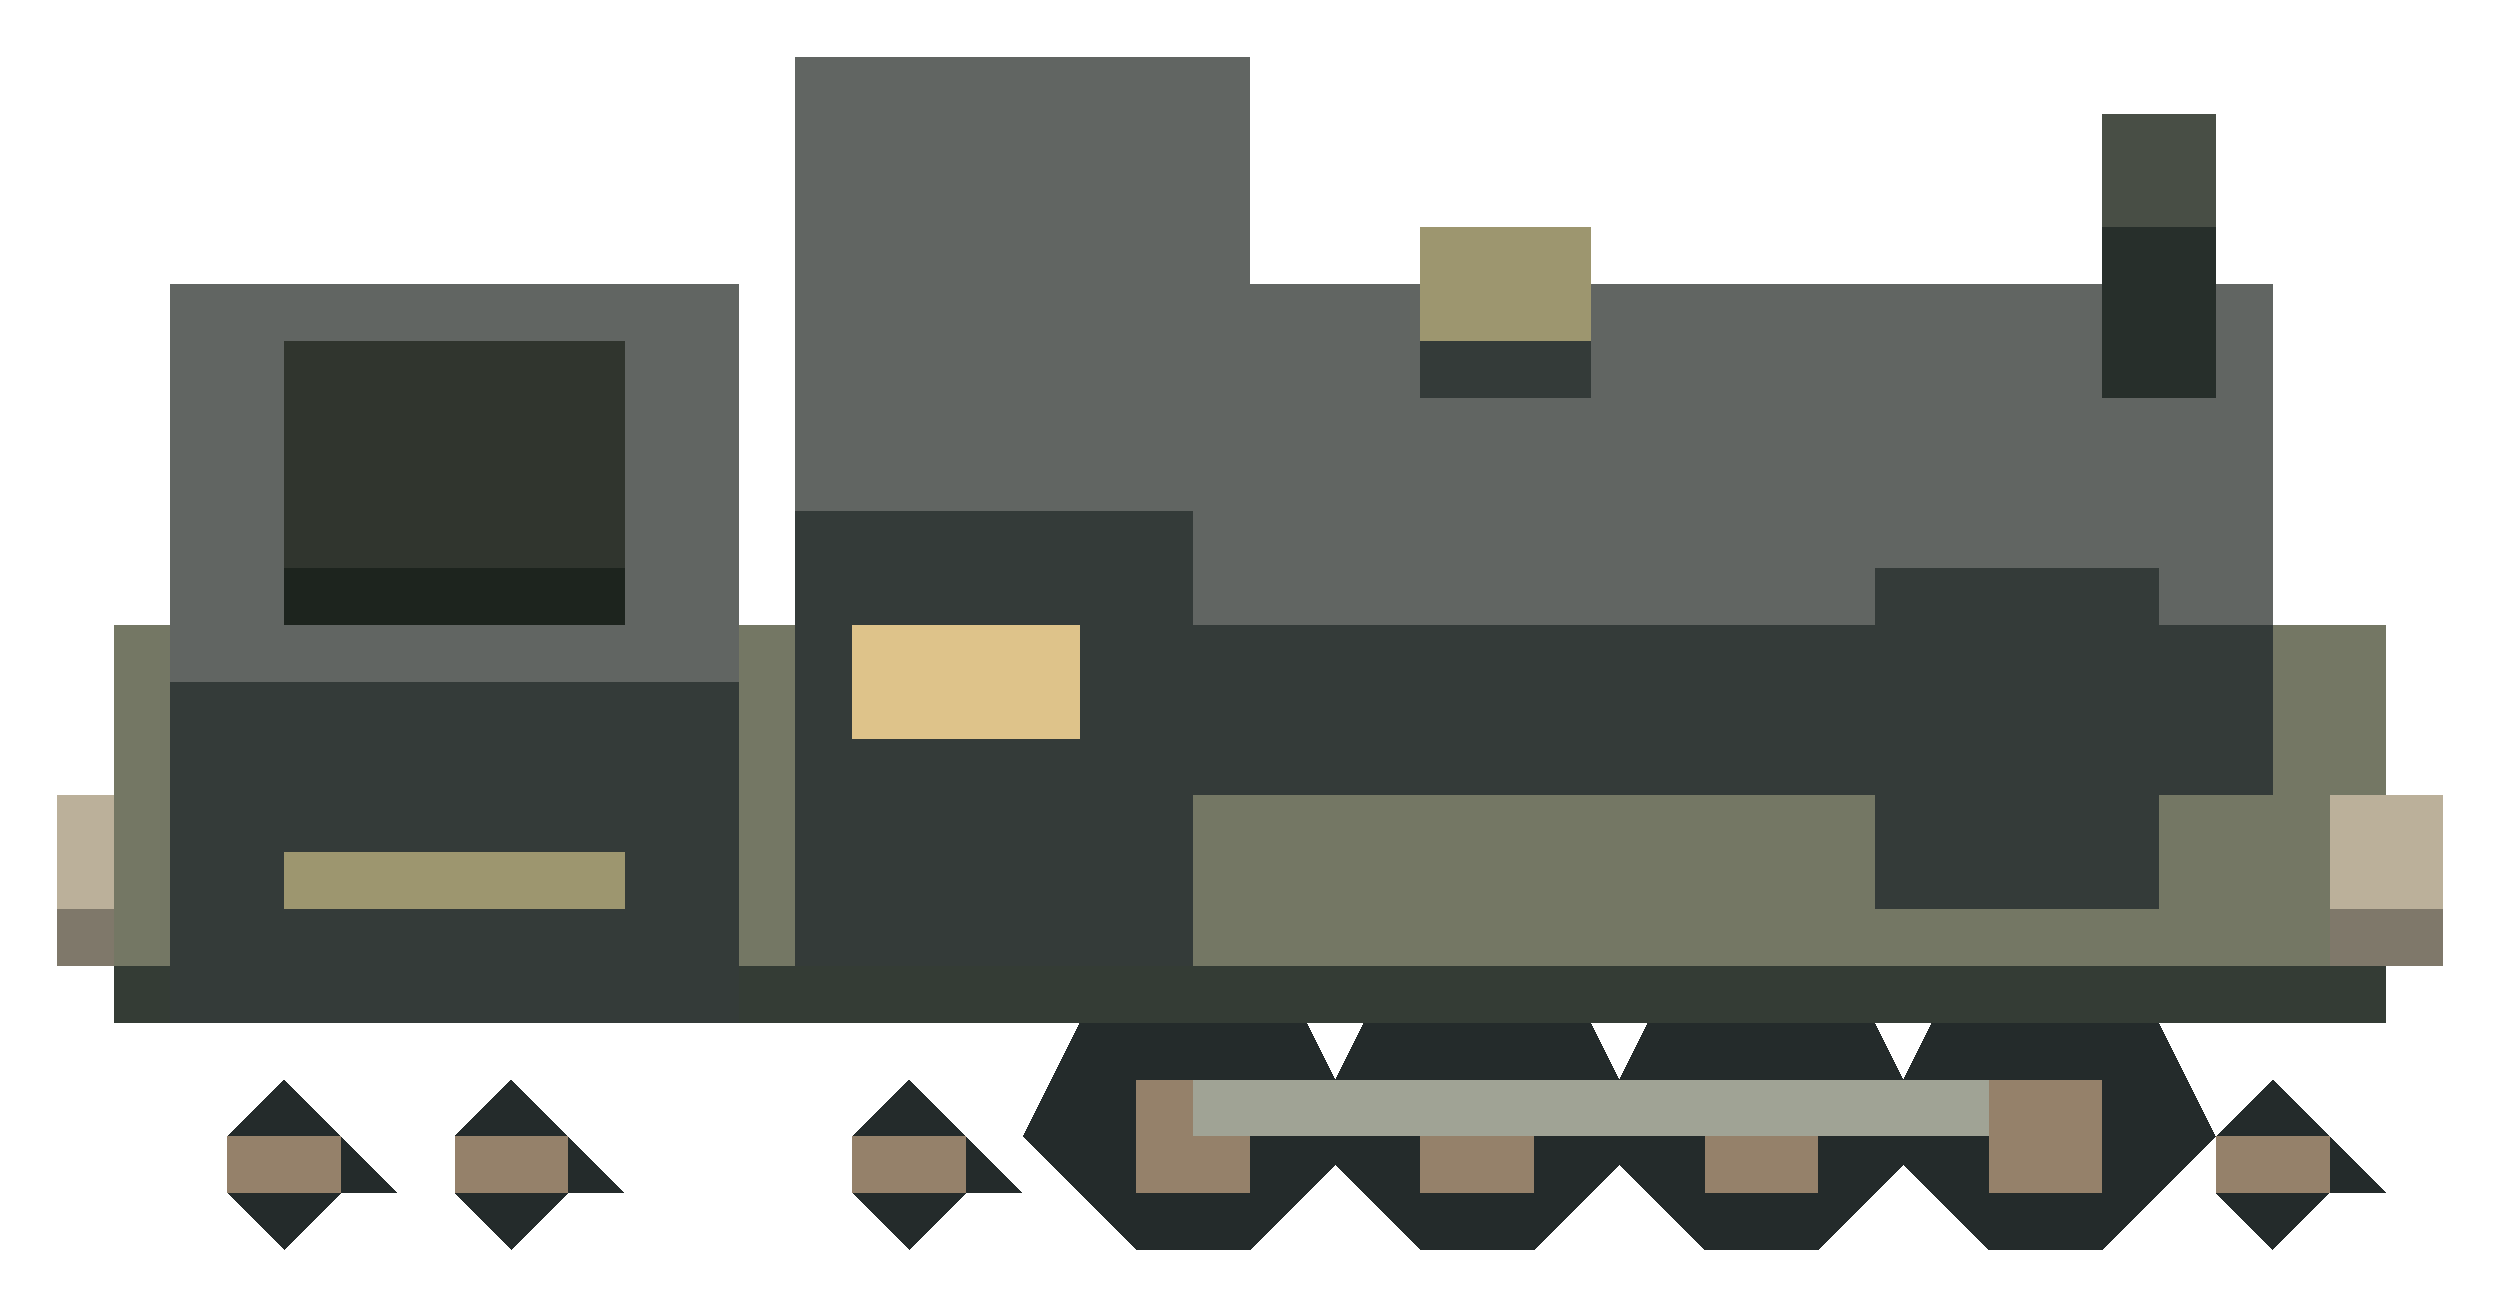
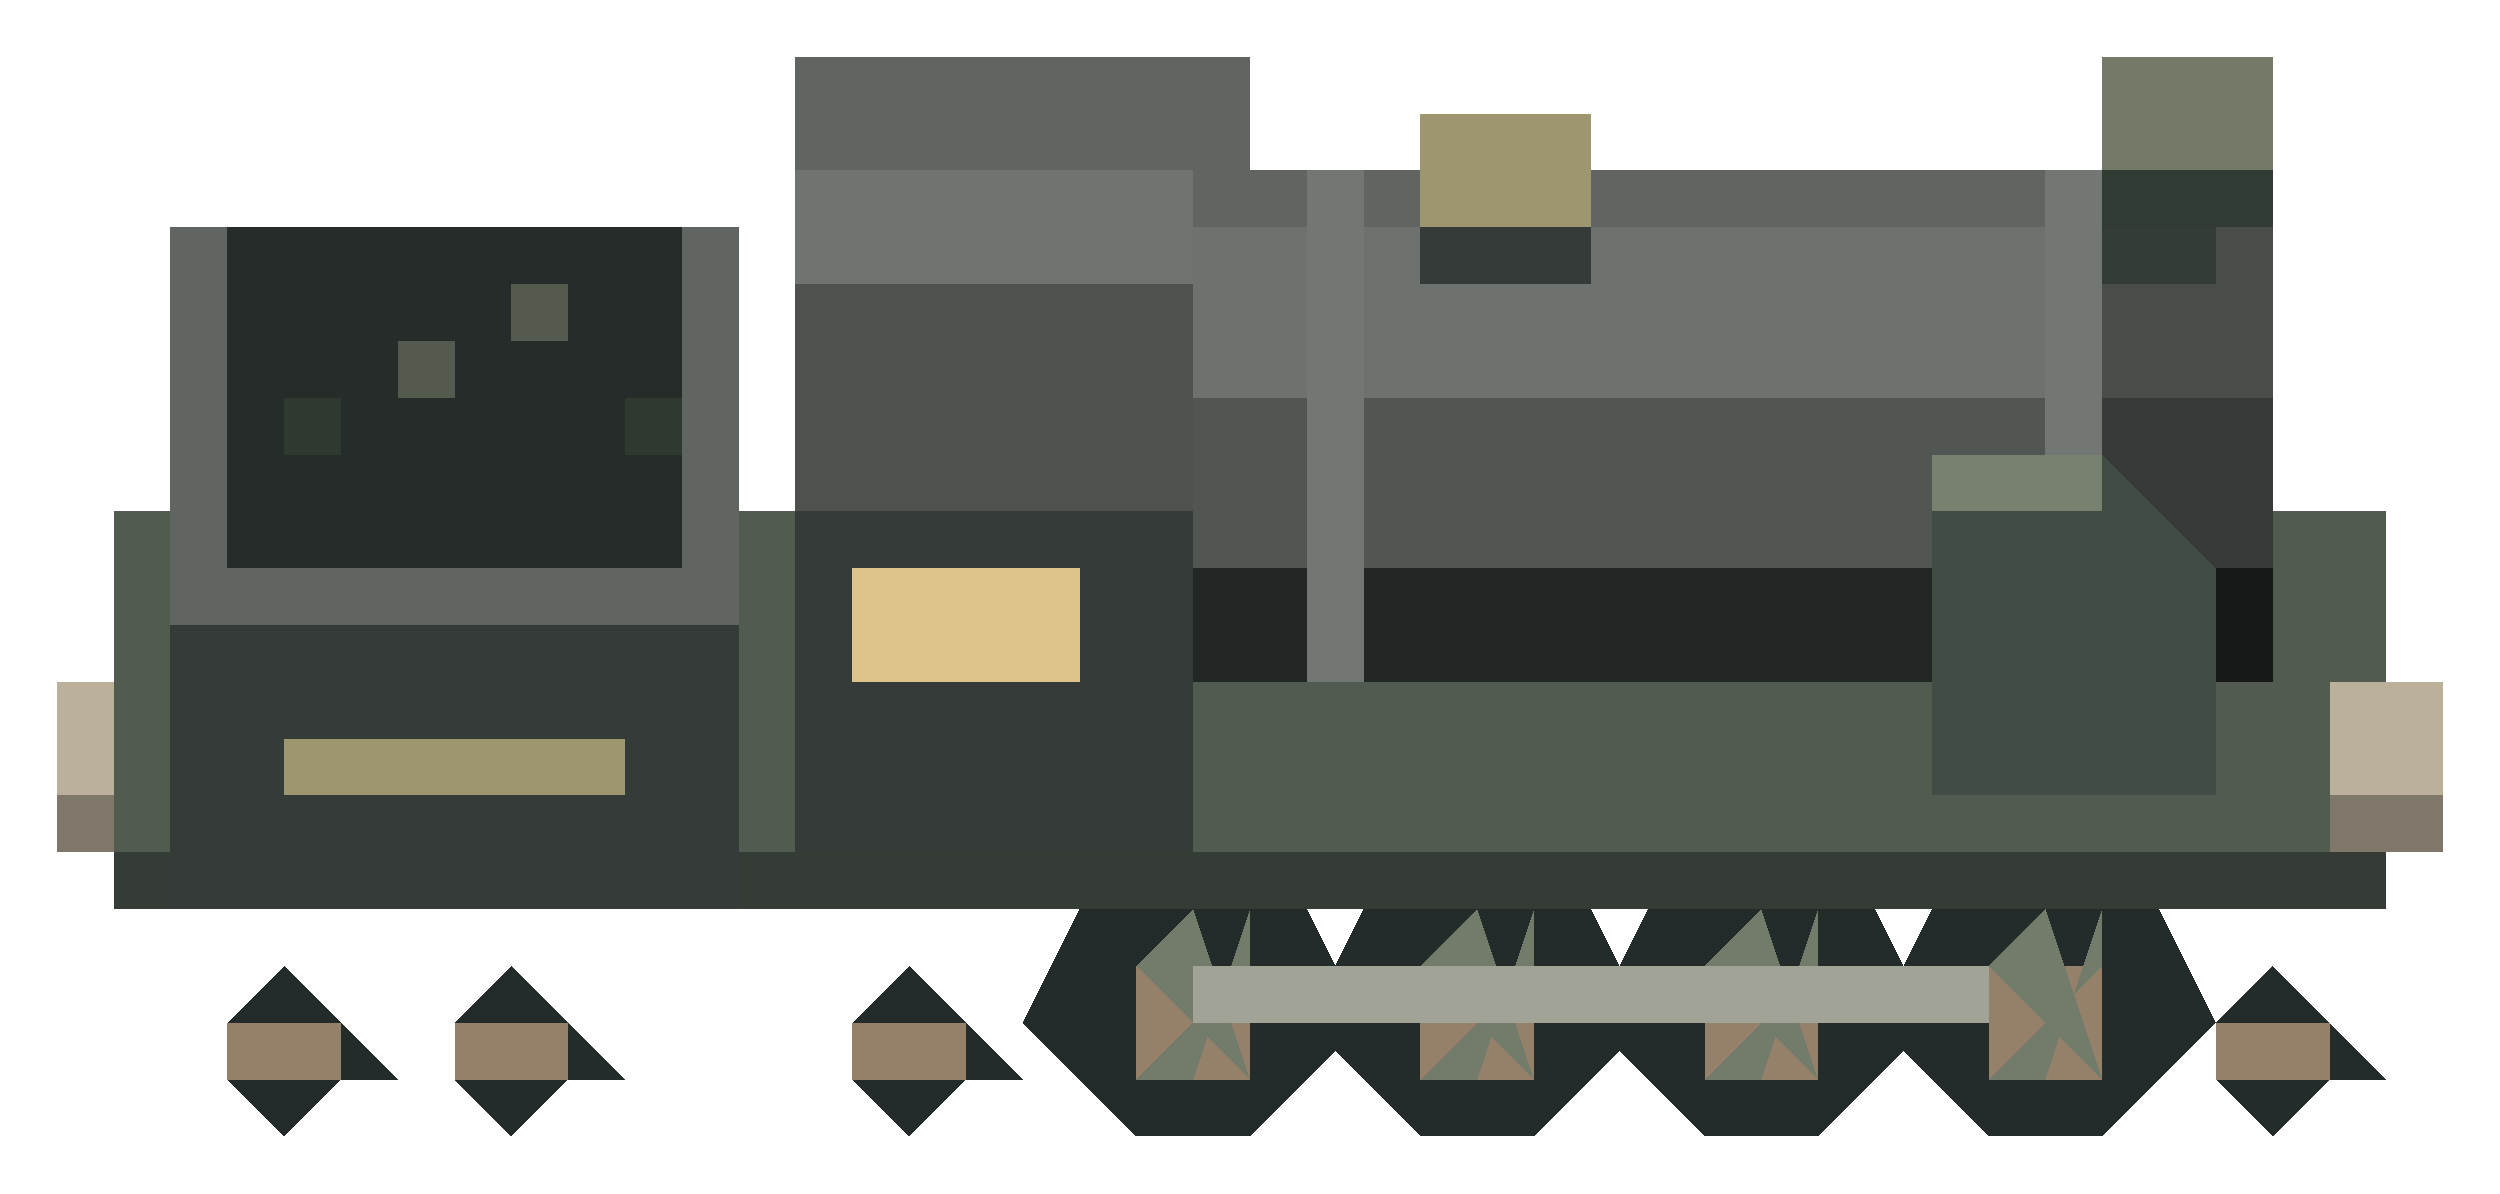
- <svg xmlns="http://www.w3.org/2000/svg" width="44" height="23" viewBox="0 0 44 23" shape-rendering="crispEdges" data-template="driving-loco-steam-mikado-right" data-anchor-x="2" data-anchor-y="18" data-length-m="20">
+ <svg xmlns="http://www.w3.org/2000/svg" width="44" height="21" viewBox="0 0 44 21" shape-rendering="crispEdges" data-template="driving-loco-steam-mikado-right" data-anchor-x="2" data-anchor-y="16" data-length-m="20">
  <g id="coupler">
-     <polygon points="1,17 3,17 3,16 1,16" fill="#7f786a" />
-     <polygon points="1,14 3,14 3,16 1,16" fill="#bbb09a" />
+     <polygon points="1,15 3,15 3,14 1,14" fill="#7f786a" />
+     <polygon points="1,12 3,12 3,14 1,14" fill="#bbb09a" />
  </g>
  <g id="running-gear">
-     <polygon points="7,21 6,20 5,19 5,19 4,20 4,21 4,21 5,22 5,22 6,21" fill="#242b2b" />
-     <polygon points="6,21 6,20 5,20 5,20 4,20 4,21 4,21 5,21 5,21 6,21" fill="#95816a" />
-     <polygon points="11,21 10,20 9,19 9,19 8,20 8,21 8,21 9,22 9,22 10,21" fill="#242b2b" />
-     <polygon points="10,21 10,20 9,20 9,20 8,20 8,21 8,21 9,21 9,21 10,21" fill="#95816a" />
-     <polygon points="18,21 17,20 16,19 16,19 15,20 15,21 15,21 16,22 16,22 17,21" fill="#242b2b" />
-     <polygon points="17,21 17,20 16,20 16,20 15,20 15,21 15,21 16,21 16,21 17,21" fill="#95816a" />
-     <polygon points="24,20 23,18 22,17 20,17 19,18 18,20 19,21 20,22 22,22 23,21" fill="#242b2b" />
-     <polygon points="22,20 22,19 21,19 21,19 20,19 20,20 20,21 21,21 21,21 22,21" fill="#95816a" />
-     <polygon points="29,20 28,18 27,17 25,17 24,18 23,20 24,21 25,22 27,22 28,21" fill="#242b2b" />
-     <polygon points="27,20 27,19 26,19 26,19 25,19 25,20 25,21 26,21 26,21 27,21" fill="#95816a" />
-     <polygon points="34,20 33,18 32,17 30,17 29,18 28,20 29,21 30,22 32,22 33,21" fill="#242b2b" />
-     <polygon points="32,20 32,19 31,19 31,19 30,19 30,20 30,21 31,21 31,21 32,21" fill="#95816a" />
-     <polygon points="39,20 38,18 37,17 35,17 34,18 33,20 34,21 35,22 37,22 38,21" fill="#242b2b" />
-     <polygon points="37,20 37,19 36,19 36,19 35,19 35,20 35,21 36,21 36,21 37,21" fill="#95816a" />
-     <polygon points="42,21 41,20 40,19 40,19 39,20 39,21 39,21 40,22 40,22 41,21" fill="#242b2b" />
-     <polygon points="41,21 41,20 40,20 40,20 39,20 39,21 39,21 40,21 40,21 41,21" fill="#95816a" />
+     <polygon points="7,19 6,18 5,17 5,17 4,18 4,19 4,19 5,20 5,20 6,19" fill="#242b2b" />
+     <polygon points="6,19 6,18 5,18 5,18 4,18 4,19 4,19 5,19 5,19 6,19" fill="#95816a" />
+     <polygon points="11,19 10,18 9,17 9,17 8,18 8,19 8,19 9,20 9,20 10,19" fill="#242b2b" />
+     <polygon points="10,19 10,18 9,18 9,18 8,18 8,19 8,19 9,19 9,19 10,19" fill="#95816a" />
+     <polygon points="18,19 17,18 16,17 16,17 15,18 15,19 15,19 16,20 16,20 17,19" fill="#242b2b" />
+     <polygon points="17,19 17,18 16,18 16,18 15,18 15,19 15,19 16,19 16,19 17,19" fill="#95816a" />
+     <polygon points="24,18 23,16 22,15 20,15 19,16 18,18 19,19 20,20 22,20 23,19" fill="#242b2b" />
+     <polygon points="22,18 22,17 21,17 21,17 20,17 20,18 20,19 21,19 21,19 22,19" fill="#95816a" />
+   </g>
+   <g id="driver-spokes">
+     <polygon points="20,18 22,18 23,18 20,18" fill="#737b6b" />
+     <polygon points="20,19 22,17 22,16 21,19" fill="#737b6b" />
+     <polygon points="22,19 20,17 21,16 22,19" fill="#737b6b" />
+     <polygon points="29,18 28,16 27,15 25,15 24,16 23,18 24,19 25,20 27,20 28,19" fill="#242b2b" />
+     <polygon points="27,18 27,17 26,17 26,17 25,17 25,18 25,19 26,19 26,19 27,19" fill="#95816a" />
+   </g>
+   <g id="driver-spokes">
+     <polygon points="25,18 27,18 28,18 25,18" fill="#737b6b" />
+     <polygon points="25,19 27,17 27,16 26,19" fill="#737b6b" />
+     <polygon points="27,19 25,17 26,16 27,19" fill="#737b6b" />
+     <polygon points="34,18 33,16 32,15 30,15 29,16 28,18 29,19 30,20 32,20 33,19" fill="#242b2b" />
+     <polygon points="32,18 32,17 31,17 31,17 30,17 30,18 30,19 31,19 31,19 32,19" fill="#95816a" />
+   </g>
+   <g id="driver-spokes">
+     <polygon points="30,18 32,18 33,18 30,18" fill="#737b6b" />
+     <polygon points="30,19 32,17 32,16 31,19" fill="#737b6b" />
+     <polygon points="32,19 30,17 31,16 32,19" fill="#737b6b" />
+     <polygon points="39,18 38,16 37,15 35,15 34,16 33,18 34,19 35,20 37,20 38,19" fill="#242b2b" />
+     <polygon points="37,18 37,17 36,17 36,17 35,17 35,18 35,19 36,19 36,19 37,19" fill="#95816a" />
+   </g>
+   <g id="driver-spokes">
+     <polygon points="35,18 37,18 38,18 35,18" fill="#737b6b" />
+     <polygon points="35,19 37,17 37,16 36,19" fill="#737b6b" />
+     <polygon points="37,19 35,17 36,16 37,19" fill="#737b6b" />
+     <polygon points="42,19 41,18 40,17 40,17 39,18 39,19 39,19 40,20 40,20 41,19" fill="#242b2b" />
+     <polygon points="41,19 41,18 40,18 40,18 39,18 39,19 39,19 40,19 40,19 41,19" fill="#95816a" />
  </g>
  <g id="frame">
-     <polygon points="2,18 42,18 42,17 2,17" fill="#343c35" />
-     <polygon points="2,11 42,11 42,17 2,17" fill="#747764" />
+     <polygon points="2,16 42,16 42,15 2,15" fill="#343c35" />
+     <polygon points="2,9 42,9 42,15 2,15" fill="#515b50" />
  </g>
  <g id="coupling-rods">
-     <polygon points="21,20 35,20 35,19 21,19" fill="#a0a395" />
+     <polygon points="21,18 35,18 35,17 21,17" fill="#a0a395" />
  </g>
  <g id="tender">
-     <polygon points="3,18 13,18 13,12 3,12" fill="#343b39" />
-     <polygon points="3,5 13,5 13,12 3,12" fill="#616562" />
-     <polygon points="5,11 11,11 11,10 5,10" fill="#1d241e" />
-     <polygon points="5,6 11,6 11,10 5,10" fill="#30352e" />
-     <polygon points="5,16 11,16 11,15 5,15" fill="#9d966f" />
-     <polygon points="5,15 11,15 11,15 5,15" fill="#9d966f" />
+     <polygon points="3,16 13,16 13,11 3,11" fill="#343b39" />
+     <polygon points="3,4 13,4 13,11 3,11" fill="#616562" />
+   </g>
+   <g id="coal-load">
+     <polygon points="4,10 12,10 12,10 4,10" fill="#1c2421" />
+     <polygon points="4,4 12,4 12,10 4,10" fill="#252c29" />
+     <polygon points="5,8 6,8 6,7 5,7" fill="#2f3930" />
+     <polygon points="5,7 6,7 6,7 5,7" fill="#545a4e" />
+     <polygon points="7,7 8,7 8,7 7,7" fill="#2f3930" />
+     <polygon points="7,6 8,6 8,7 7,7" fill="#545a4e" />
+     <polygon points="9,6 10,6 10,6 9,6" fill="#2f3930" />
+     <polygon points="9,5 10,5 10,6 9,6" fill="#545a4e" />
+     <polygon points="11,8 12,8 12,7 11,7" fill="#2f3930" />
+     <polygon points="11,7 12,7 12,7 11,7" fill="#545a4e" />
+     <polygon points="5,14 11,14 11,13 5,13" fill="#9d966f" />
+     <polygon points="5,13 11,13 11,13 5,13" fill="#9d966f" />
  </g>
  <g id="cab">
-     <polygon points="14,17 21,17 21,10 14,10" fill="#343b39" />
-     <polygon points="14,2 21,2 21,10 14,10" fill="#616562" />
-     <polygon points="15,13 19,13 19,11 15,11" fill="#dec38a" />
-     <polygon points="14,10 22,10 22,9 14,9" fill="#343b39" />
-     <polygon points="14,1 22,1 22,9 14,9" fill="#616562" />
+     <polygon points="14,15 21,15 21,9 14,9" fill="#343b39" />
+     <polygon points="14,2 21,2 21,9 14,9" fill="#616562" />
+     <polygon points="15,12 19,12 19,10 15,10" fill="#dec38a" />
+   </g>
+   <g id="arched-cab-roof">
+     <polygon points="14,1 22,1 22,3 14,3" fill="#616562" />
+     <polygon points="14,3 22,3 22,5 14,5" fill="#707471" />
+     <polygon points="14,5 22,5 22,9 14,9" fill="#4e514e" />
+   </g>
+   <g id="cab-trim">
+     <polygon points="14,14 20,14 20,14 14,14" fill="#9d966f" />
+     <polygon points="14,14 20,14 20,14 14,14" fill="#9d966f" />
  </g>
  <g id="boiler">
</g>
  <g id="boiler">
-     <polygon points="21,7 40,7 40,5 21,5" fill="#616562" />
-     <polygon points="21,5 40,5 40,7 21,7" fill="#616562" />
-     <polygon points="21,7 40,7 40,11 21,11" fill="#616562" />
-     <polygon points="21,11 40,11 40,14 21,14" fill="#343b39" />
-     <polygon points="21,14 40,14 40,14 21,14" fill="#29302c" />
-     <polygon points="40,12 40,9 40,6 40,5 40,6 40,9 40,12 40,14" fill="#2d3431" />
-     <polygon points="25,7 28,7 28,6 25,6" fill="#343b39" />
-     <polygon points="25,4 28,4 28,6 25,6" fill="#9d966f" />
-     <polygon points="37,7 39,7 39,4 37,4" fill="#272f2b" />
-     <polygon points="37,2 39,2 39,4 37,4" fill="#484e45" />
+     <polygon points="21,4 37,4 37,3 21,3" fill="#343b39" />
+     <polygon points="37,4 40,4 40,3 37,3" fill="#232826" />
+     <polygon points="21,3 37,3 37,4 21,4" fill="#616562" />
+     <polygon points="37,3 40,3 40,4 37,4" fill="#414442" />
+     <polygon points="21,4 37,4 37,7 21,7" fill="#6e726f" />
+     <polygon points="37,4 40,4 40,7 37,7" fill="#4a4c4a" />
+     <polygon points="21,7 37,7 37,10 21,10" fill="#525653" />
+     <polygon points="37,7 40,7 40,10 37,10" fill="#373a38" />
+     <polygon points="21,10 37,10 37,12 21,12" fill="#343b39" />
+     <polygon points="37,10 40,10 40,12 37,12" fill="#232826" />
+     <polygon points="21,12 37,12 37,10 21,10" fill="#222625" />
+     <polygon points="37,12 40,12 40,10 37,10" fill="#171919" />
+   </g>
+   <g id="boiler-bands">
+     <polygon points="23,4 24,4 24,3 23,3" fill="#727774" />
+     <polygon points="23,3 24,3 24,4 23,4" fill="#727774" />
+     <polygon points="23,4 24,4 24,7 23,7" fill="#727774" />
+     <polygon points="23,7 24,7 24,10 23,10" fill="#727774" />
+     <polygon points="23,10 24,10 24,12 23,12" fill="#727774" />
+     <polygon points="23,12 24,12 24,10 23,10" fill="#727774" />
+     <polygon points="36,4 37,4 37,3 36,3" fill="#727774" />
+     <polygon points="36,3 37,3 37,4 36,4" fill="#727774" />
+     <polygon points="36,4 37,4 37,7 36,7" fill="#727774" />
+     <polygon points="36,7 37,7 37,10 36,10" fill="#727774" />
+     <polygon points="36,10 37,10 37,12 36,12" fill="#727774" />
+     <polygon points="36,12 37,12 37,10 36,10" fill="#727774" />
+   </g>
+   <g id="steam-dome">
+     <polygon points="25,5 28,5 28,4 25,4" fill="#343b39" />
+     <polygon points="25,2 28,2 28,4 25,4" fill="#9d966f" />
+   </g>
+   <g id="chimney">
+     <polygon points="37,5 39,5 39,3 37,3" fill="#343d35" />
+     <polygon points="37,2 39,2 39,3 37,3" fill="#777b68" />
+     <polygon points="37,4 40,4 40,3 37,3" fill="#303b33" />
+     <polygon points="37,1 40,1 40,3 37,3" fill="#737a68" />
+   </g>
+   <g id="boiler-handrail">
+     <polygon points="22,10 39,10 39,10 22,10" fill="#b4b6a0" />
  </g>
  <g id="smoke-deflector">
-     <polygon points="33,16 38,16 38,10 33,10" fill="#343b39" />
-     <polygon points="33,10 38,10 38,10 33,10" fill="#616562" />
+     <polygon points="34,14 39,14 39,10 37,8 34,8" fill="#414c44" />
+     <polygon points="34,9 37,9 37,8 34,8" fill="#788170" />
  </g>
  <g id="coupler">
-     <polygon points="41,17 43,17 43,16 41,16" fill="#7f786a" />
-     <polygon points="41,14 43,14 43,16 41,16" fill="#bbb09a" />
+     <polygon points="41,15 43,15 43,14 41,14" fill="#7f786a" />
+     <polygon points="41,12 43,12 43,14 41,14" fill="#bbb09a" />
  </g>
</svg>
